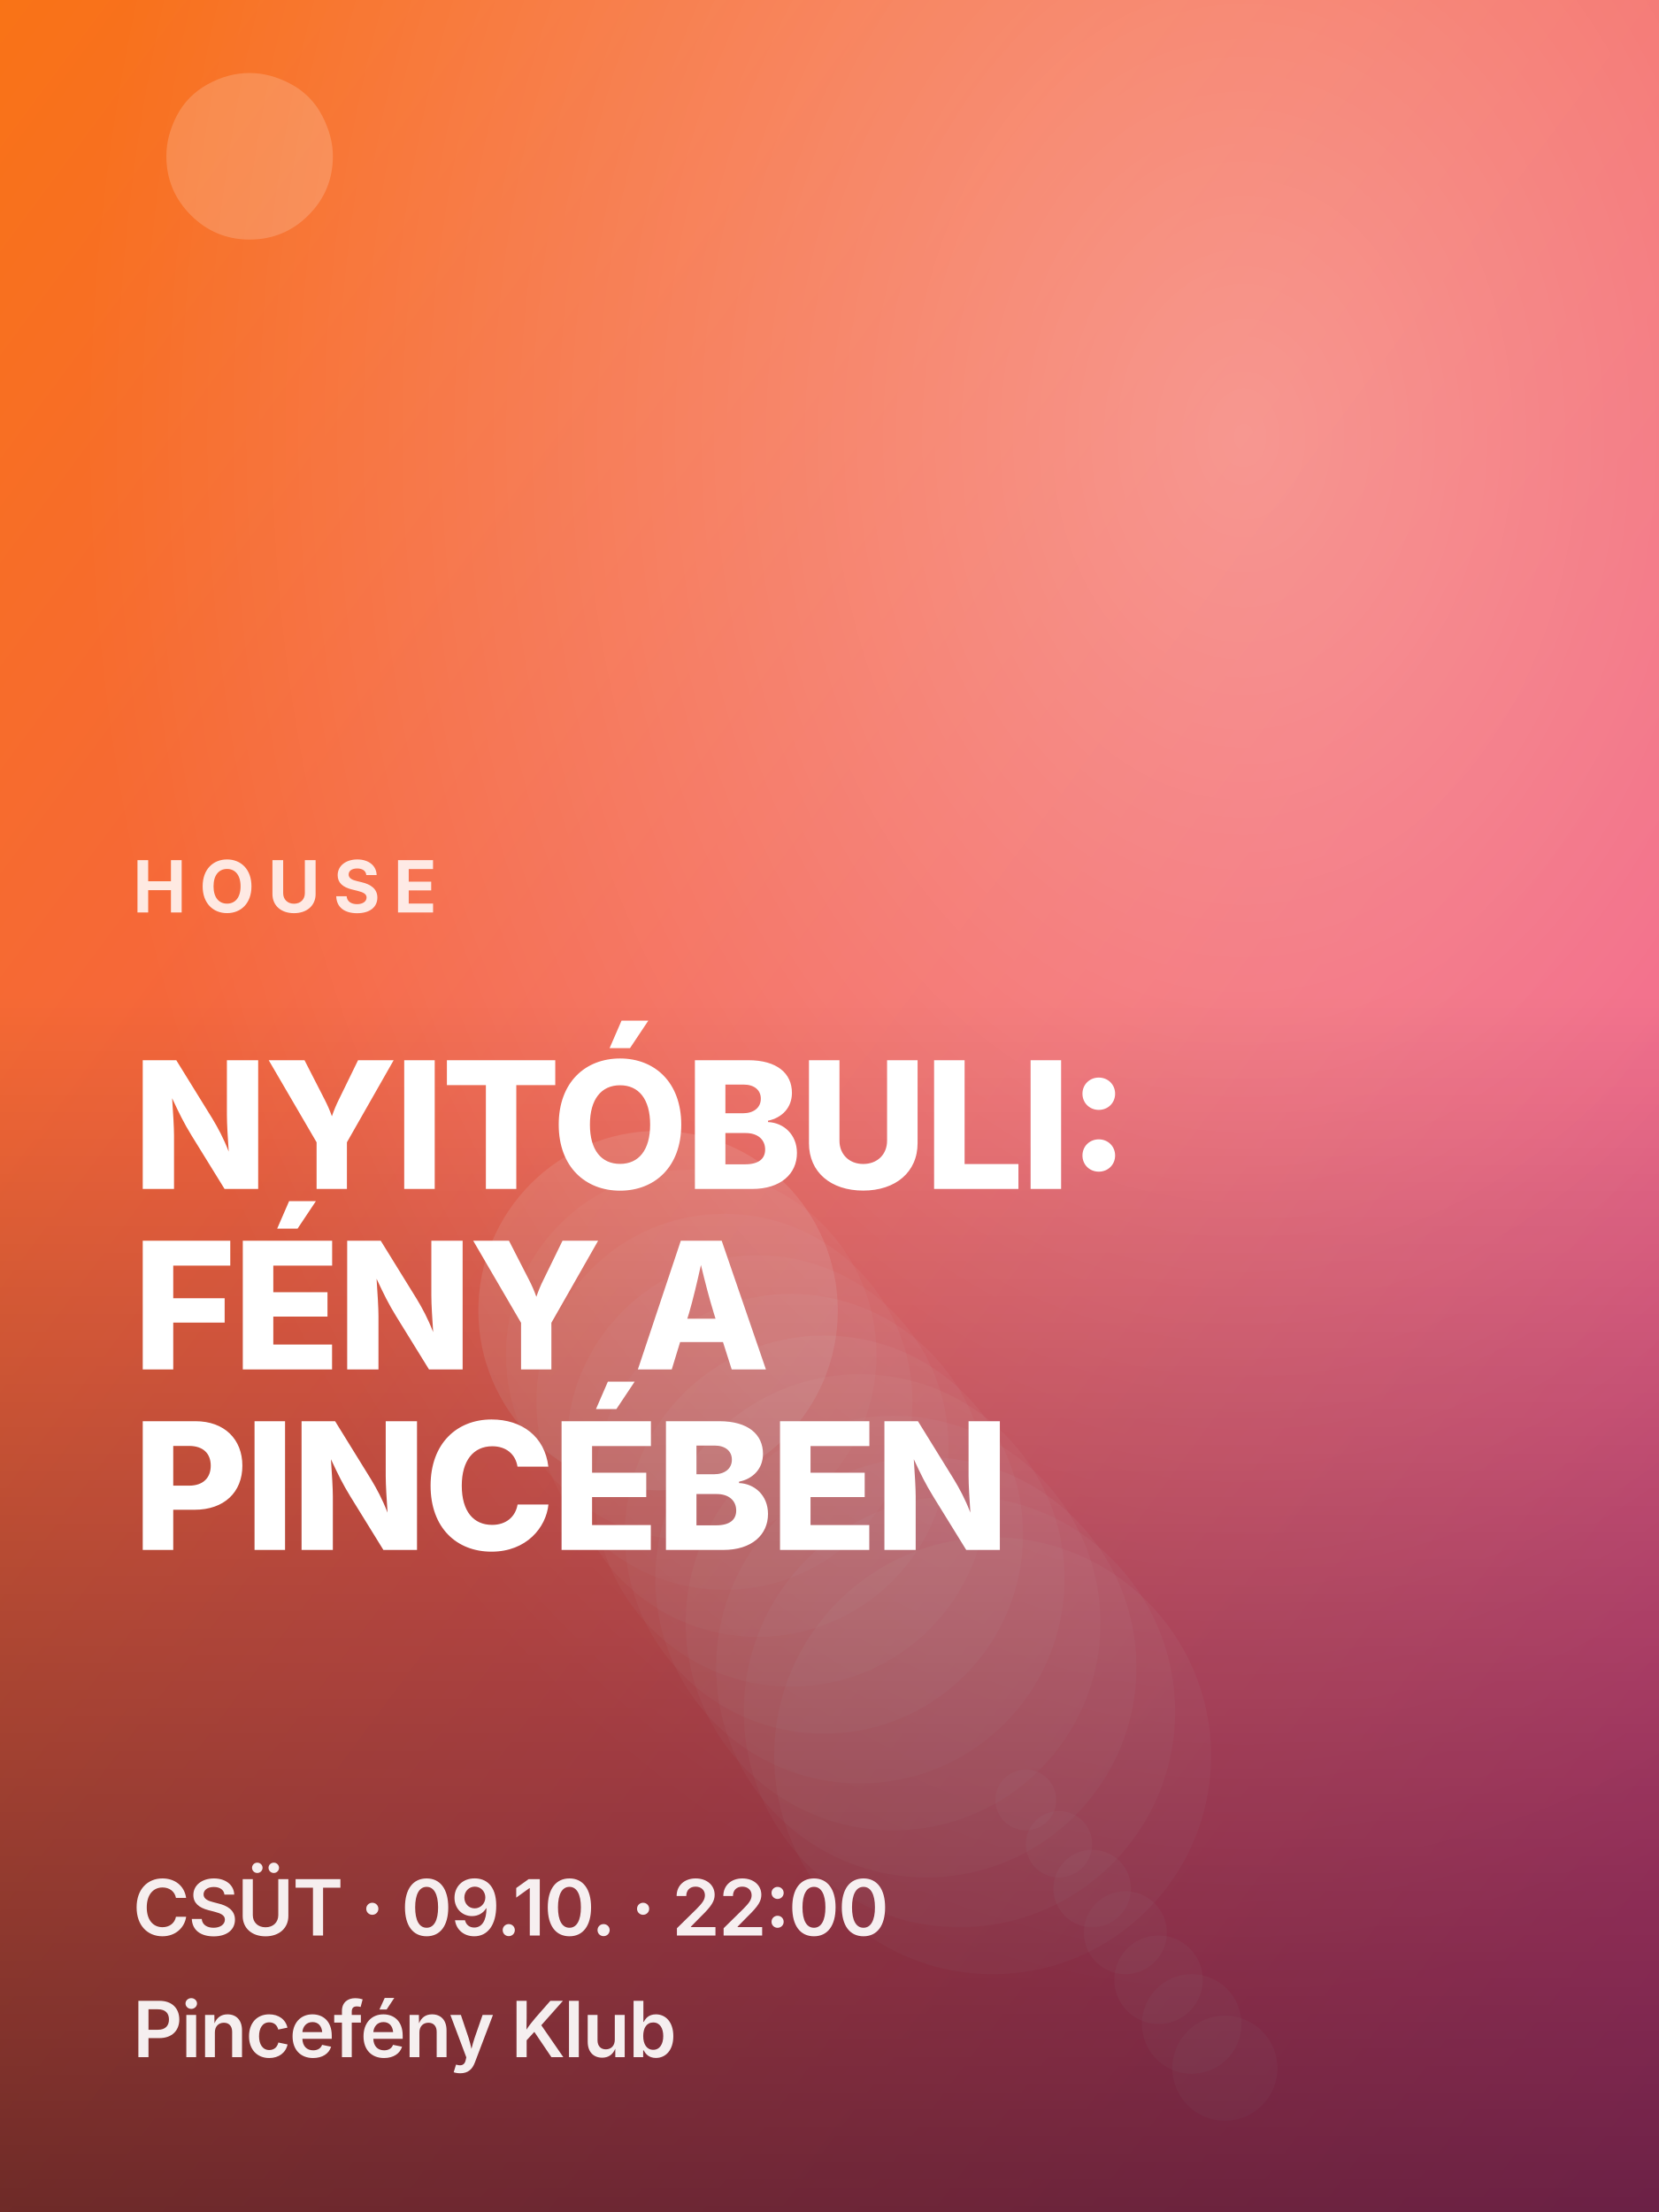
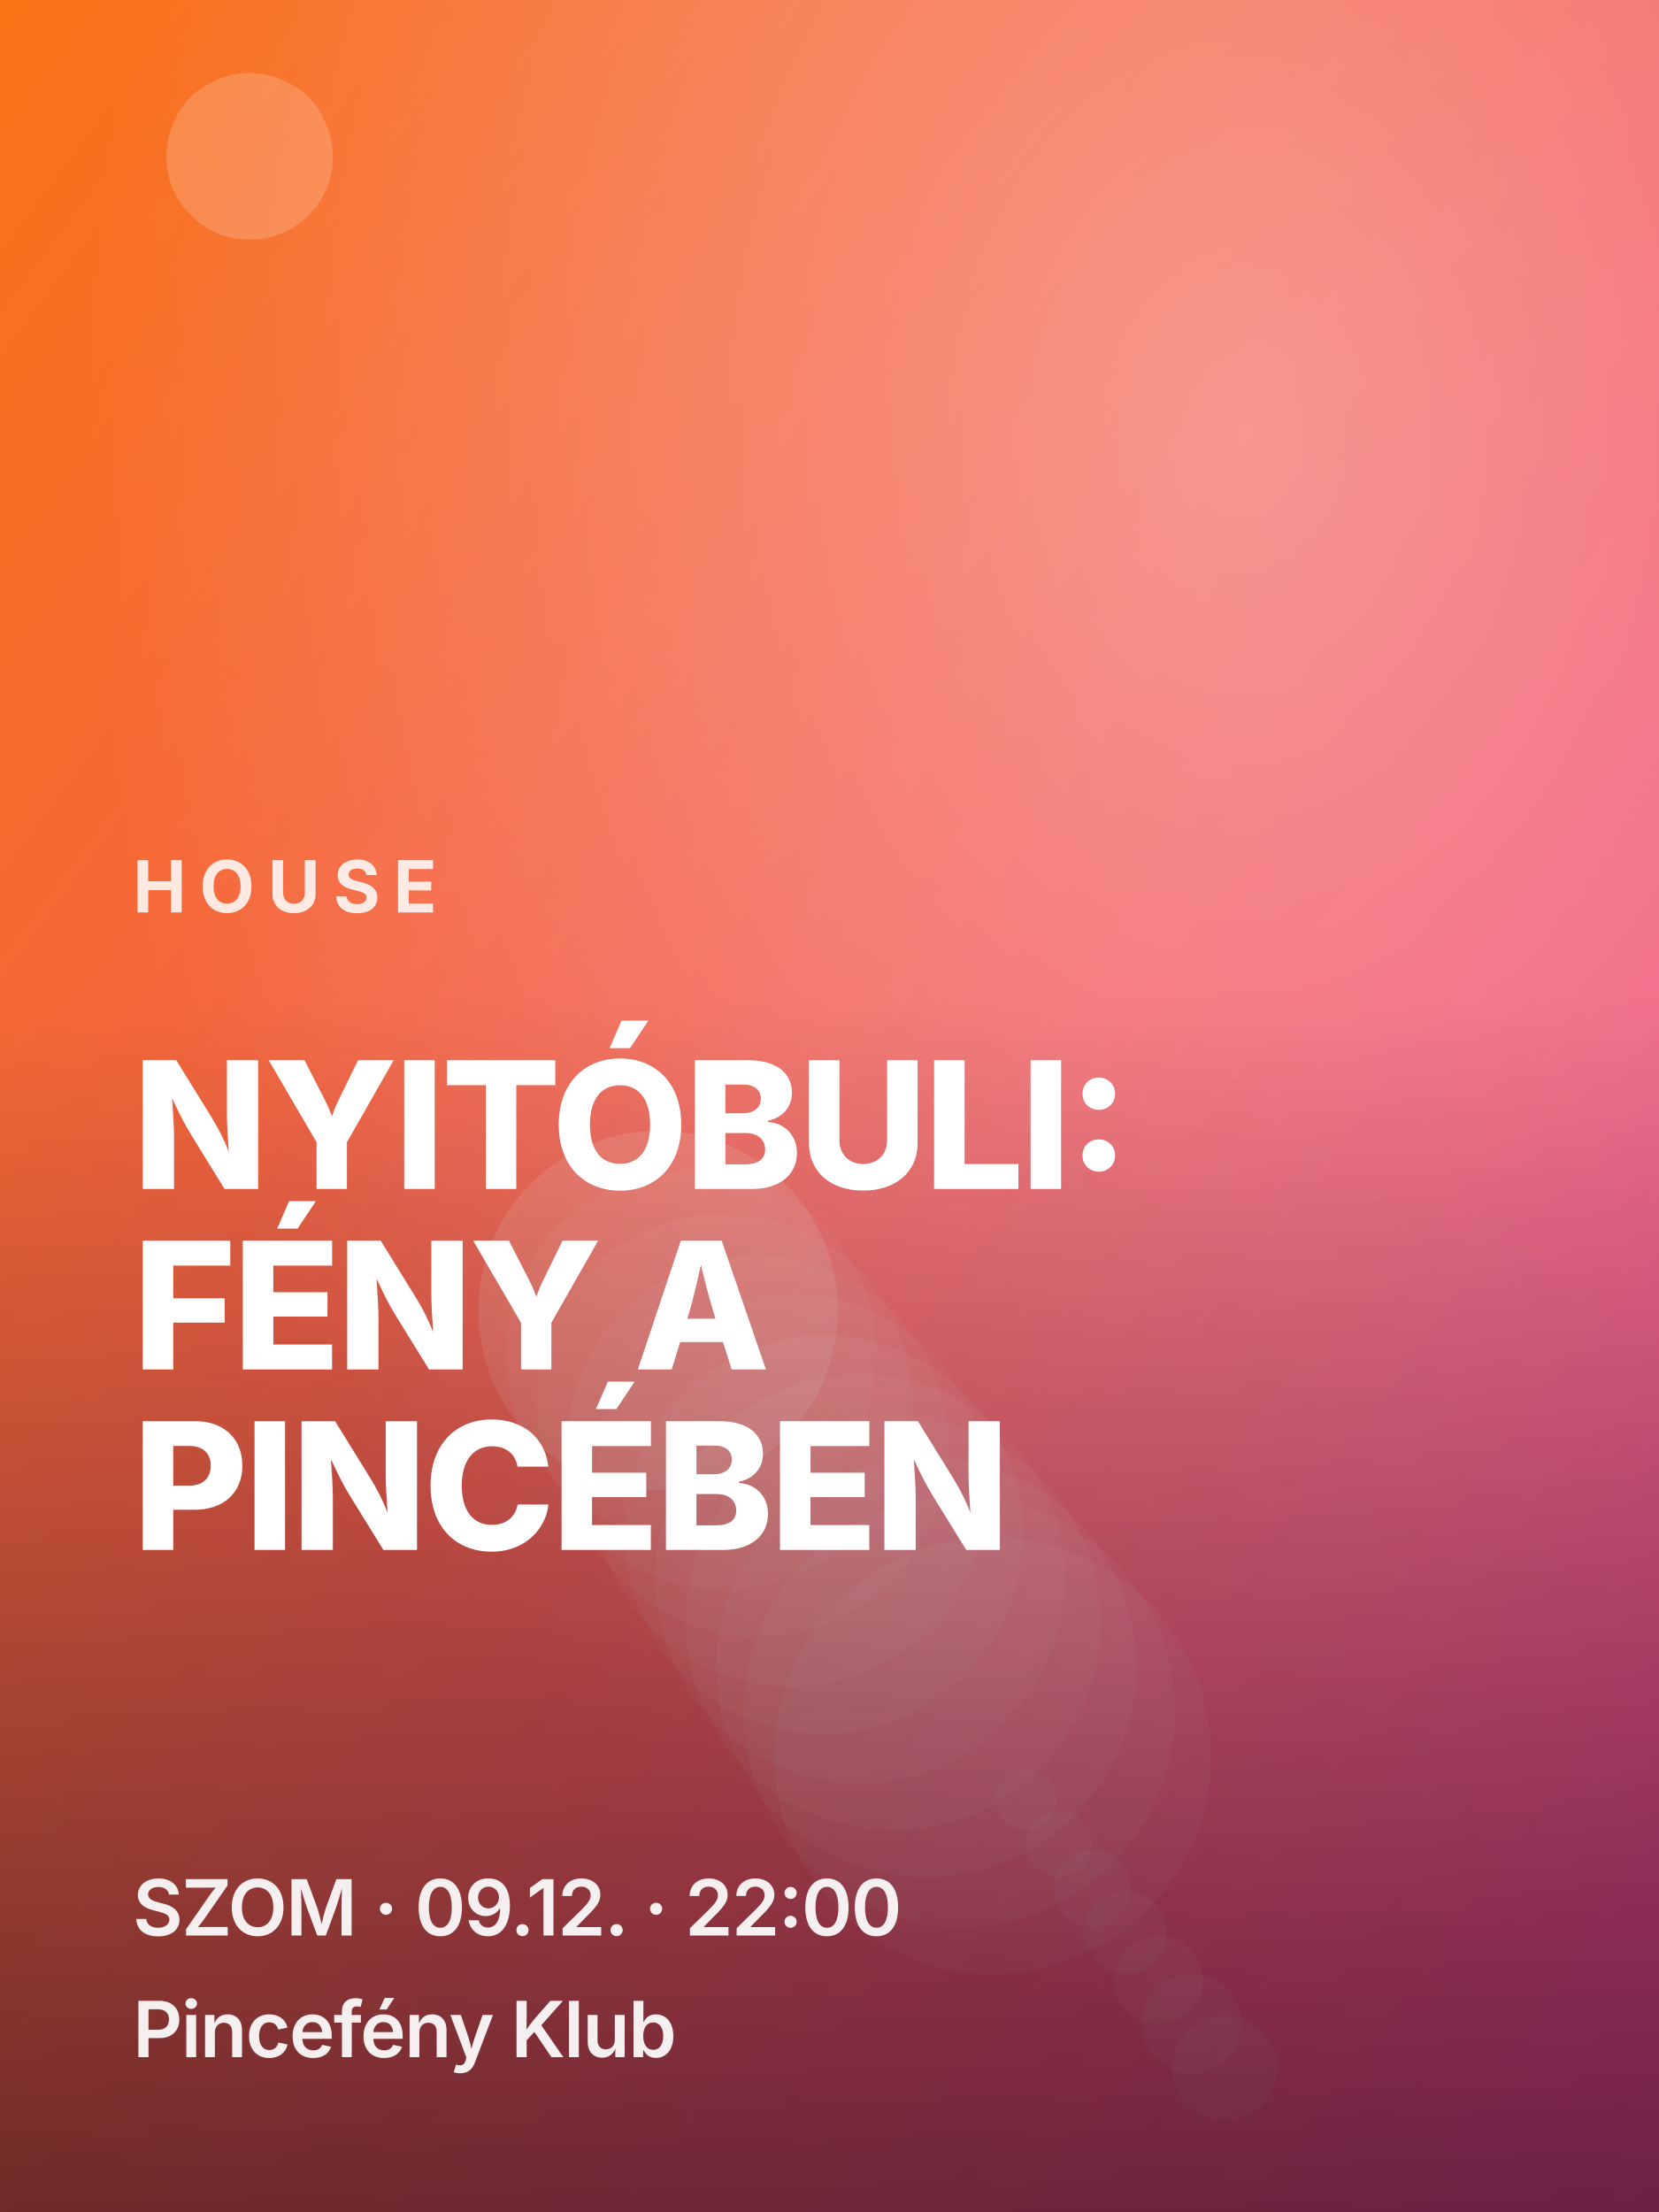
<svg xmlns="http://www.w3.org/2000/svg" viewBox="0 0 600 800" width="600" height="800" role="img" aria-label="Nyitóbuli: Fény a pincében">
  <defs>
    <linearGradient id="bg" x1="0" y1="0" x2="1" y2="1">
      <stop offset="0" stop-color="#f97316" />
      <stop offset="1" stop-color="#ec4899" />
    </linearGradient>
    <radialGradient id="glow" cx="0.75" cy="0.2" r="0.7">
      <stop offset="0" stop-color="#ffffff" stop-opacity="0.35" />
      <stop offset="1" stop-color="#ffffff" stop-opacity="0" />
    </radialGradient>
    <linearGradient id="shade" x1="0" y1="0" x2="0" y2="1">
      <stop offset="0.45" stop-color="#000" stop-opacity="0" />
      <stop offset="1" stop-color="#000" stop-opacity="0.55" />
    </linearGradient>
  </defs>
  <rect width="600" height="800" fill="url(#bg)" />
  <rect width="600" height="800" fill="url(#glow)" />
  <circle cx="443" cy="748" r="19" fill="#ffffff" opacity="0.066" />
  <circle cx="431" cy="732" r="18" fill="#ffffff" opacity="0.065" />
  <circle cx="419" cy="716" r="16" fill="#ffffff" opacity="0.063" />
  <circle cx="407" cy="699" r="15" fill="#ffffff" opacity="0.061" />
  <circle cx="395" cy="683" r="14" fill="#ffffff" opacity="0.060" />
  <circle cx="383" cy="667" r="12" fill="#ffffff" opacity="0.058" />
  <circle cx="371" cy="651" r="11" fill="#ffffff" opacity="0.056" />
  <circle cx="359" cy="635" r="79" fill="#ffffff" opacity="0.055" />
  <circle cx="347" cy="619" r="78" fill="#ffffff" opacity="0.053" />
  <circle cx="335" cy="603" r="76" fill="#ffffff" opacity="0.052" />
  <circle cx="323" cy="587" r="75" fill="#ffffff" opacity="0.050" />
  <circle cx="311" cy="571" r="74" fill="#ffffff" opacity="0.048" />
  <circle cx="298" cy="555" r="72" fill="#ffffff" opacity="0.047" />
  <circle cx="286" cy="539" r="71" fill="#ffffff" opacity="0.045" />
  <circle cx="274" cy="523" r="69" fill="#ffffff" opacity="0.044" />
  <circle cx="262" cy="507" r="68" fill="#ffffff" opacity="0.042" />
  <circle cx="250" cy="490" r="67" fill="#ffffff" opacity="0.040" />
  <circle cx="238" cy="474" r="65" fill="#ffffff" opacity="0.119" />
  <text x="48" y="96" font-size="140" fill="#ffffff" opacity="0.18" font-weight="900">●</text>
  <rect width="600" height="800" fill="url(#shade)" />
  <g fill="#ffffff" font-family="Inter, 'Segoe UI', system-ui, sans-serif" style="letter-spacing:-0.02em">
    <text x="48" y="330" font-size="26" font-weight="700" opacity="0.85" style="letter-spacing:0.18em">HOUSE</text>
    <text x="48" y="430" font-size="64" font-weight="800">NYITÓBULI:</text>
    <text x="48" y="495.28" font-size="64" font-weight="800">FÉNY A</text>
    <text x="48" y="560.56" font-size="64" font-weight="800">PINCÉBEN</text>
-     <text x="48" y="700" font-size="28" font-weight="600" opacity="0.92">CSÜT · 09.10. · 22:00</text>
+     <text x="48" y="700" font-size="28" font-weight="600" opacity="0.92">SZOM · 09.12. · 22:00</text>
    <text x="48" y="744" font-size="28" font-weight="600" opacity="0.92">Pincefény Klub</text>
  </g>
</svg>
